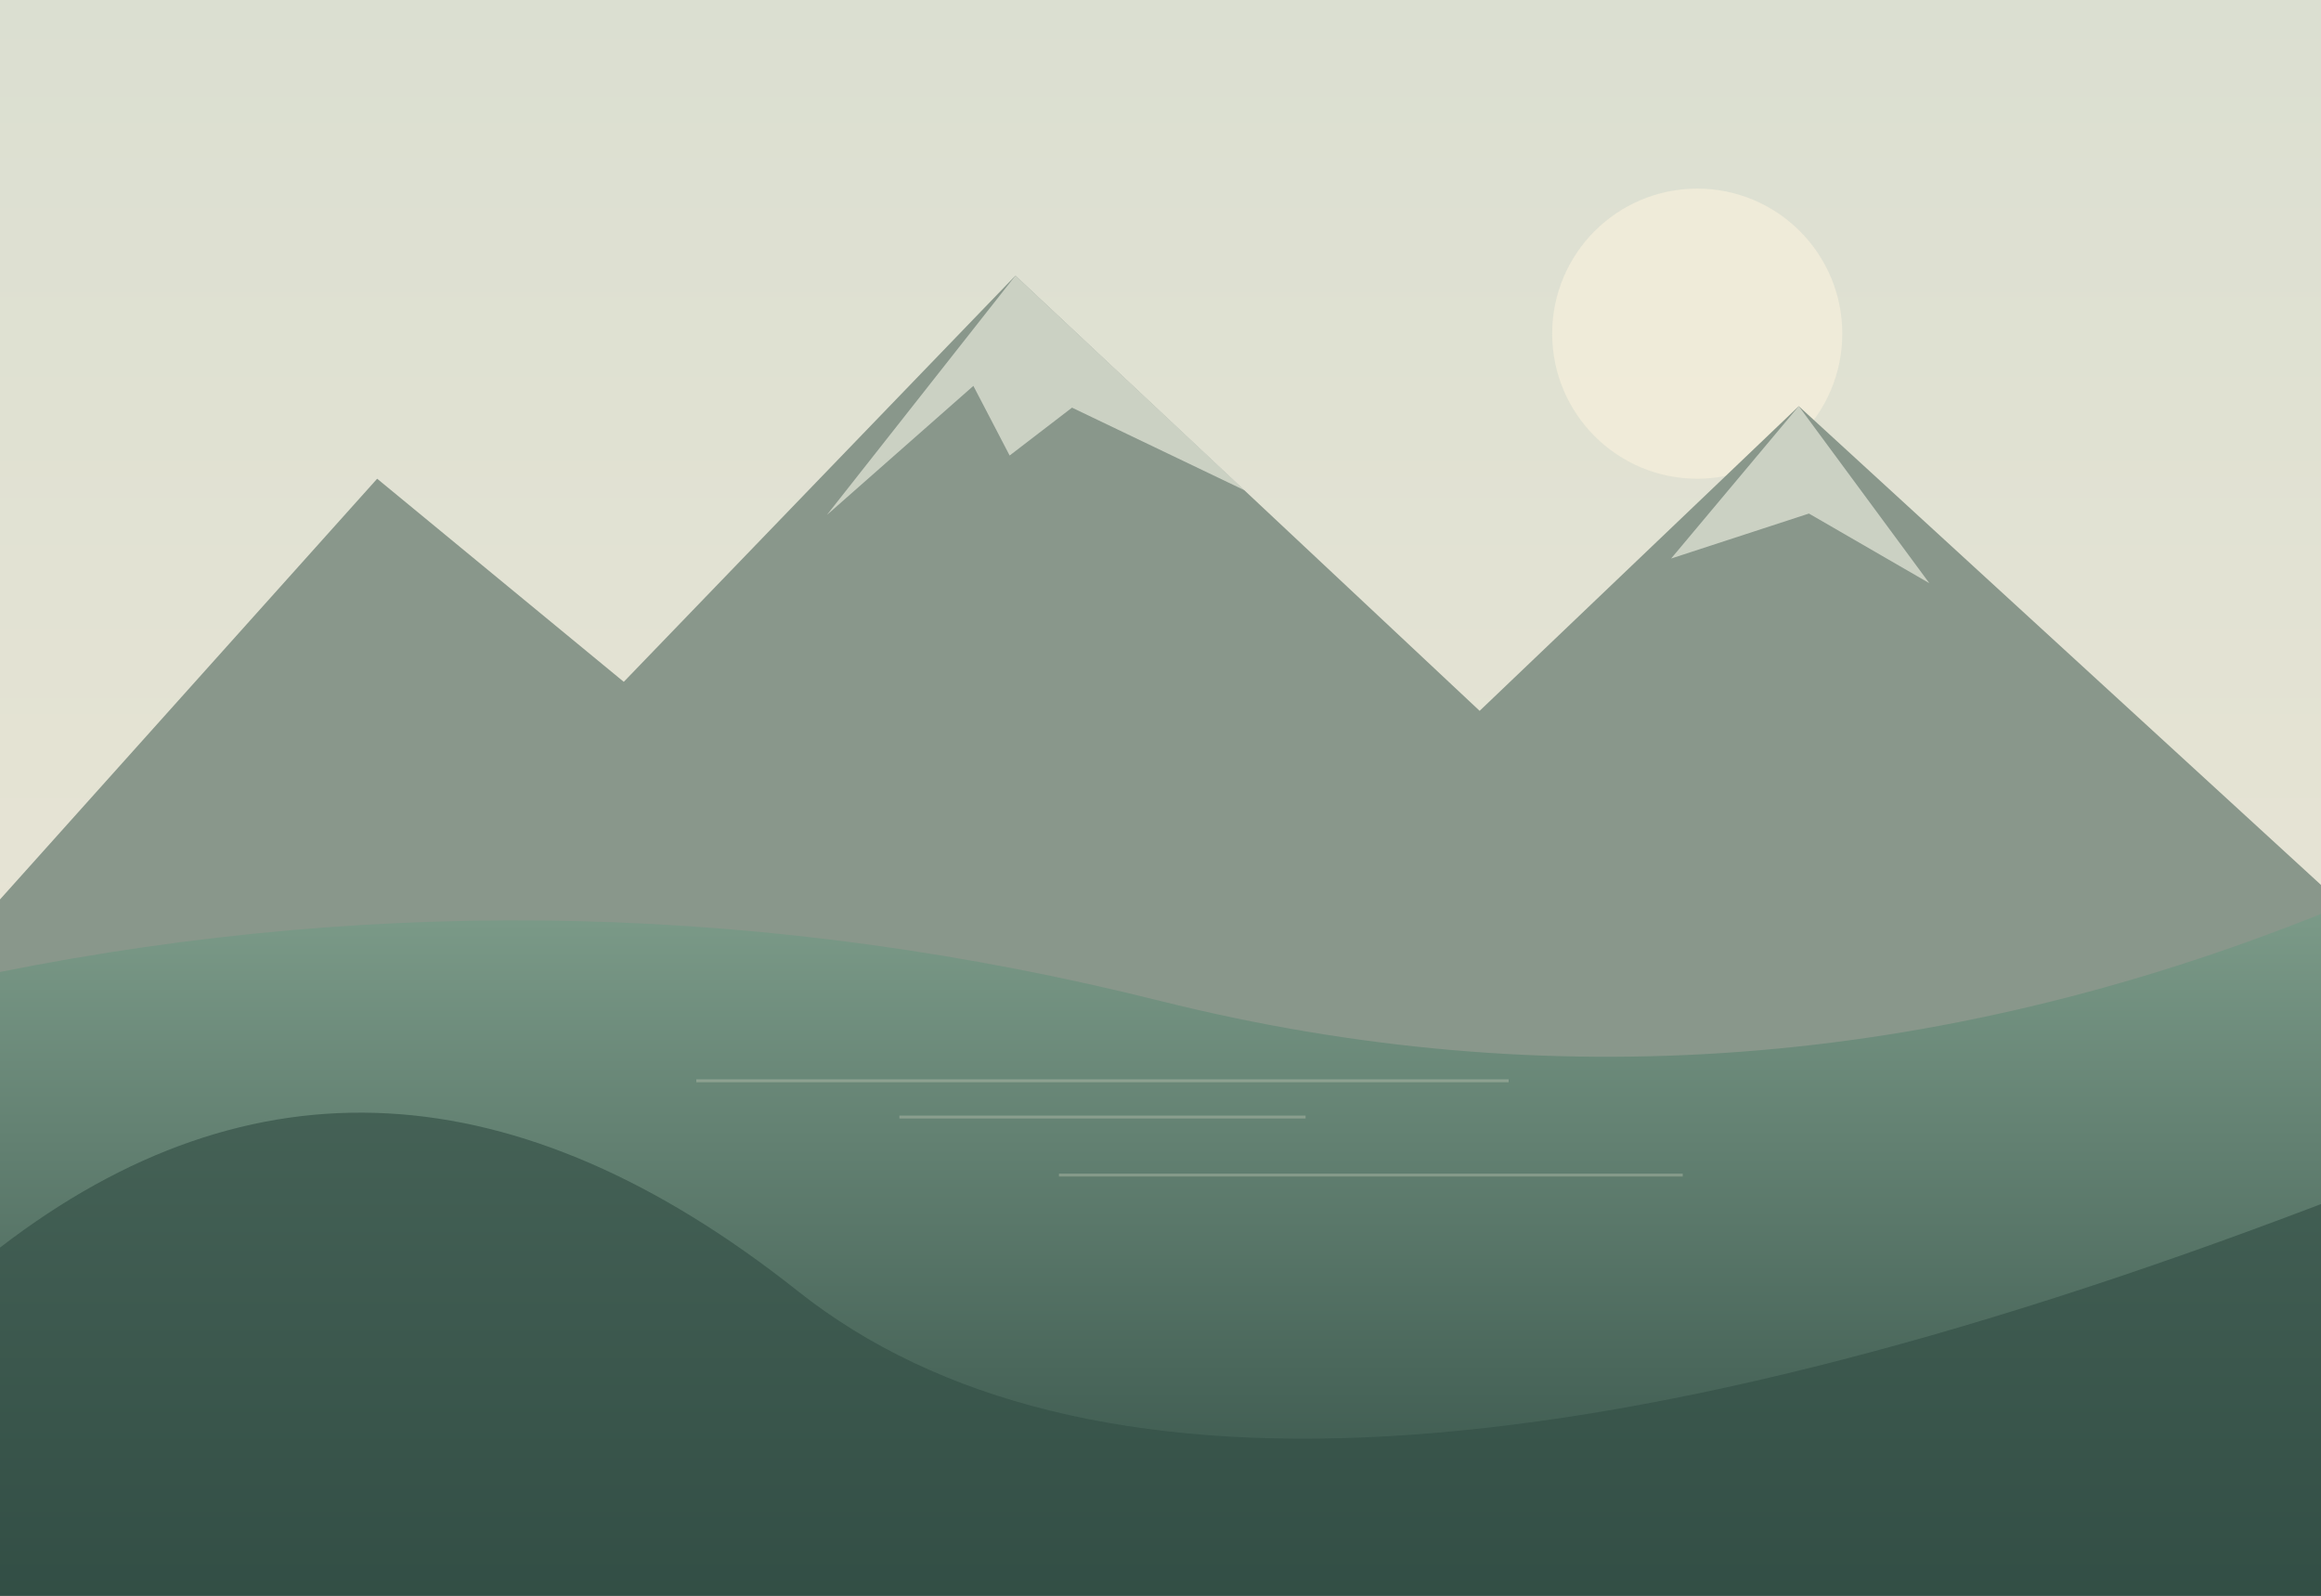
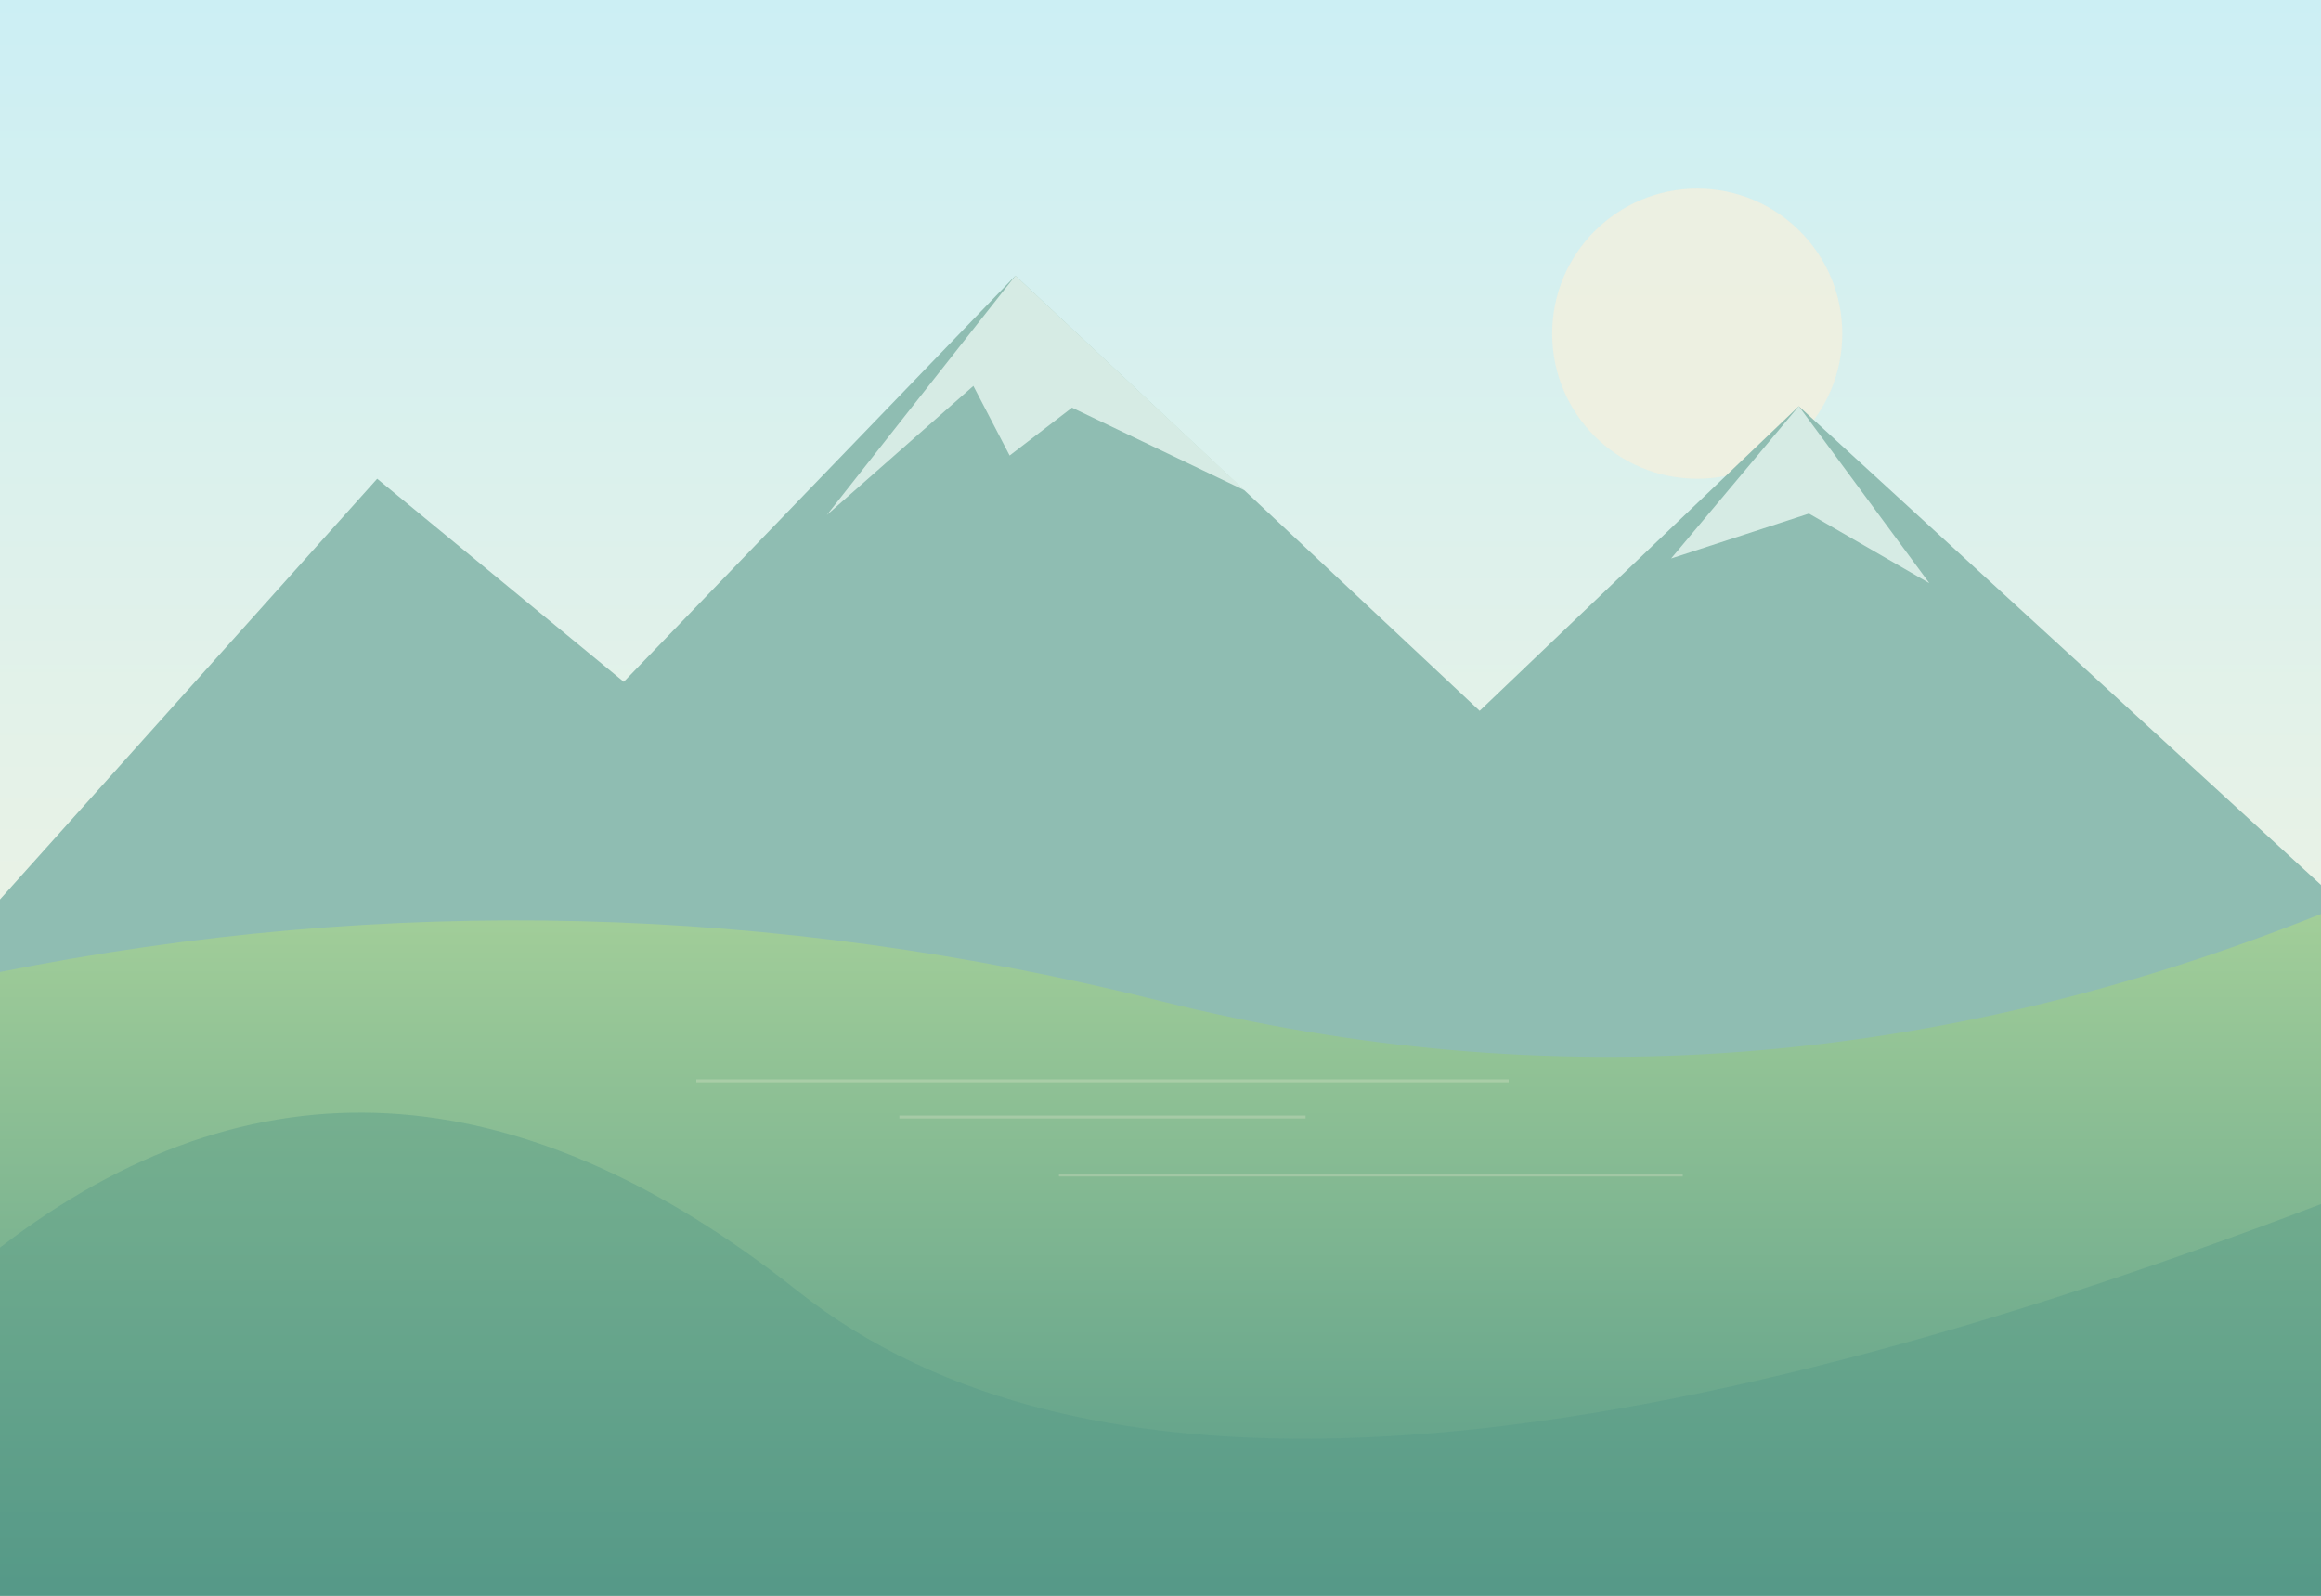
<svg xmlns="http://www.w3.org/2000/svg" width="1600" height="1100" viewBox="0 0 1600 1100">
  <defs>
-     <linearGradient id="s" x2="0" y2="1">
-       <stop stop-color="#dbdfd1" />
-       <stop offset="1" stop-color="#eee7d6" />
+     <linearGradient id="s" x2="0%" y2="100%">
+       <stop stop-color="#cceff4" />
+       <stop offset="1" stop-color="#fff5db" />
    </linearGradient>
-     <linearGradient id="w" x2="0" y2="1">
-       <stop stop-color="#7b9a88" />
-       <stop offset="1" stop-color="#324e45" />
+     <linearGradient id="w" x2="0%" y2="100%">
+       <stop stop-color="#a2ce99" />
+       <stop offset="1" stop-color="#559988" />
    </linearGradient>
  </defs>
  <path fill="url(#s)" d="M0 0h1600v1100H0z" />
  <circle cx="1170" cy="230" r="100" fill="#f6efdb" opacity=".7" />
-   <path fill="#89978b" d="M0 620 260 330 430 470 700 190 1020 490 1240 280 1600 610v490H0z" />
-   <path fill="#e7e9dc" opacity=".7" d="m570 355 130-165 158 148-119-57-43 33-25-48z m582 30 88-105 90 122-83-48z" />
+   <path fill="#8fbdb2" d="M0 620 260 330 430 470 700 190 1020 490 1240 280 1600 610v490H0z" />
+   <path fill="#f4fff9" opacity=".7" d="m570 355 130-165 158 148-119-57-43 33-25-48z m582 30 88-105 90 122-83-48z" />
  <path fill="url(#w)" d="M0 670Q400 590 800 690T1600 630v470H0z" />
-   <path fill="#324e45" opacity=".65" d="M0 860q260-200 550 30T1600 830v270H0z" />
+   <path fill="#559988" opacity=".4" d="M0 860q260-200 550 30T1600 830v270H0z" />
  <path stroke="#f6efdb" opacity=".25" stroke-width="2" fill="none" d="M480 745h560m-420 25h280m-170 40h430" />
</svg>
